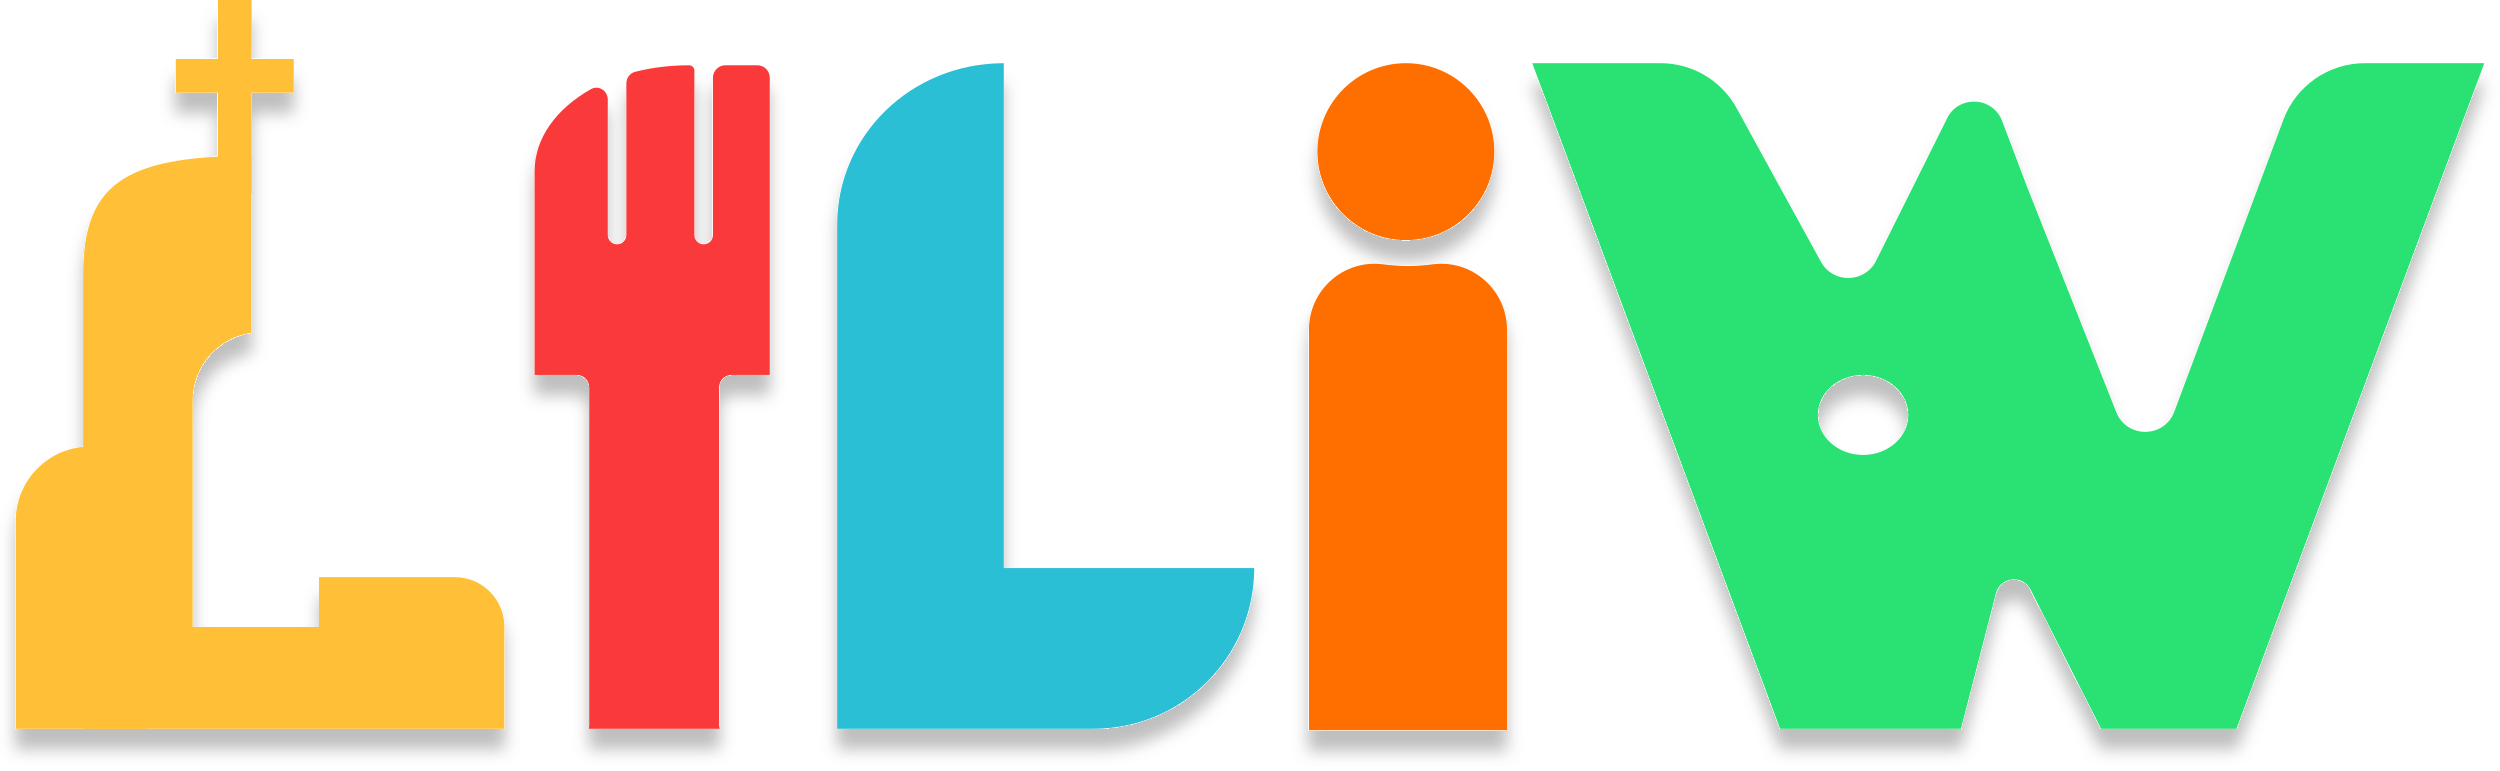
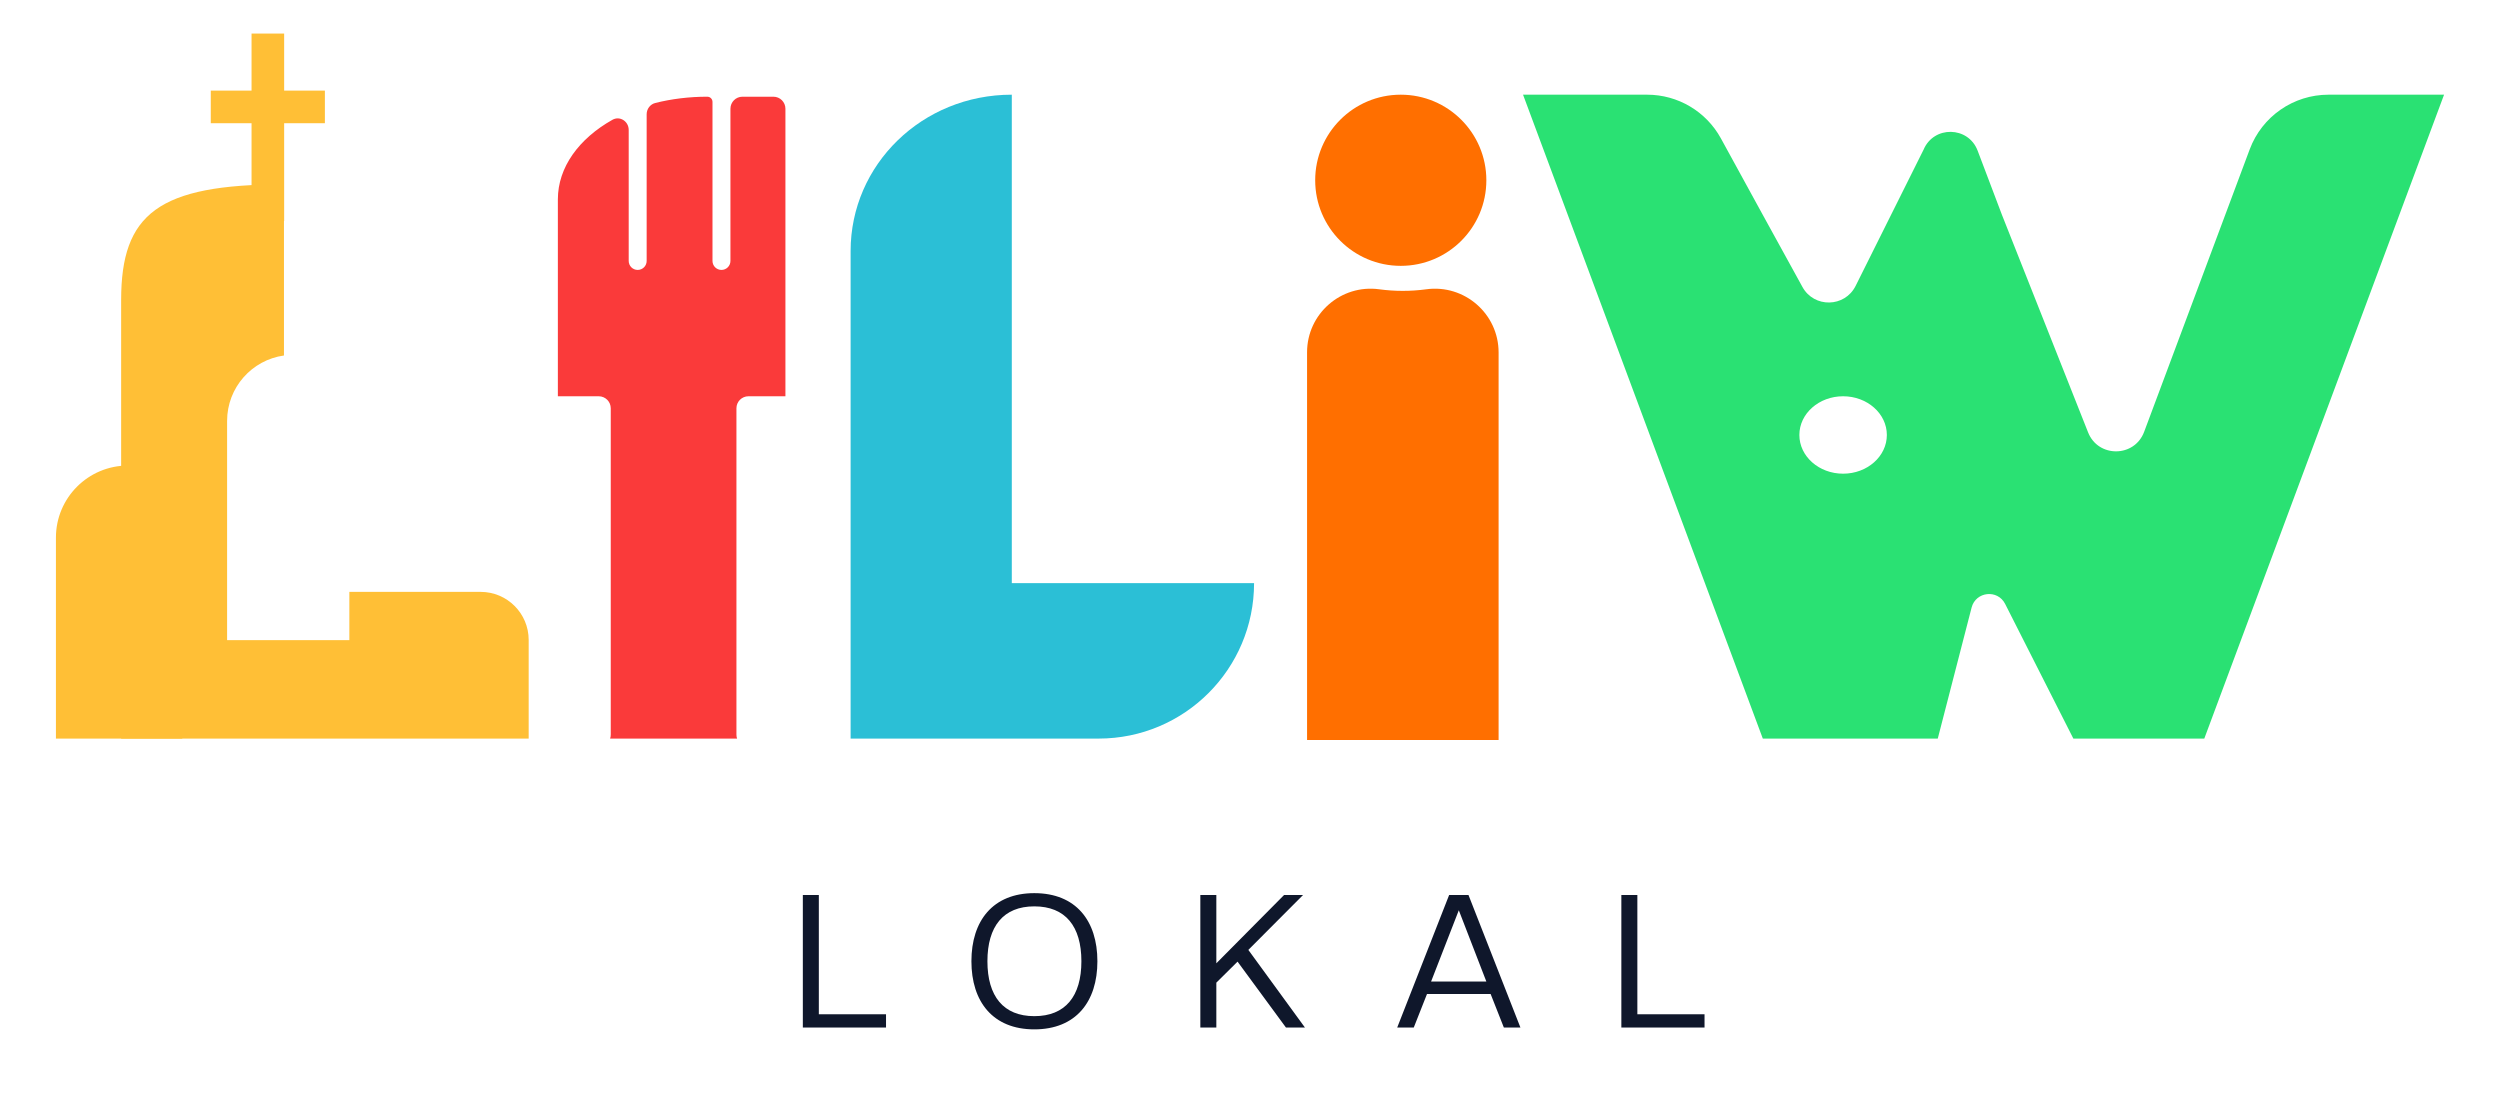
- <svg xmlns="http://www.w3.org/2000/svg" width="493" height="152" viewBox="0 0 493 152" fill="none">
-   <g filter="url(#filter0_d_2025_548)">
-     <path d="M327.456 12.461C333.718 12.461 339.482 15.876 342.49 21.368L351.036 36.968L359.113 51.653C361.492 55.98 367.752 55.854 369.956 51.435L374.273 42.782L379.038 33.229L383.804 23.675C385.879 18.733 392.926 18.857 394.825 23.87L399.787 36.968L417.34 81.296C419.404 86.507 426.804 86.436 428.767 81.185L450.288 23.602C452.793 16.902 459.194 12.461 466.347 12.461H489.904L441.028 143.716H414.337L400.431 116.263C398.9 113.242 394.444 113.725 393.597 117.005L386.698 143.716H351.036L302.16 12.461H327.456ZM367.401 73.934C362.476 73.934 358.483 77.468 358.483 81.826C358.483 86.184 362.476 89.718 367.401 89.718C372.326 89.718 376.319 86.184 376.319 81.826C376.319 77.468 372.326 73.934 367.401 73.934Z" fill="#2AE173" />
-     <path d="M149.35 12.873C150.703 12.873 151.799 13.969 151.799 15.322V73.934H144.262C142.91 73.934 141.813 75.031 141.813 76.383V142.927C141.813 143.203 141.861 143.467 141.945 143.714H116.064C116.148 143.467 116.195 143.203 116.195 142.927V76.383C116.195 75.031 115.098 73.934 113.746 73.934H105.413V33.807C105.413 27.251 109.718 21.413 116.539 17.579C118.066 16.72 119.855 17.898 119.855 19.65V46.351C119.855 47.362 120.674 48.181 121.685 48.181C122.696 48.181 123.515 47.362 123.515 46.351V16.46C123.515 15.38 124.221 14.42 125.268 14.156C128.562 13.326 132.134 12.873 135.879 12.873C136.461 12.873 136.933 13.344 136.933 13.926V46.352C136.933 47.362 137.753 48.181 138.763 48.181C139.773 48.181 140.592 47.361 140.592 46.351V15.322C140.592 13.969 141.689 12.873 143.042 12.873H149.35Z" fill="#FA3A3A" />
-     <path d="M258.132 64.975C258.132 57.12 265.061 51.07 272.843 52.127C276.024 52.56 279.25 52.56 282.43 52.129C290.228 51.071 297.176 57.132 297.176 65.002V144H258.132V64.975Z" fill="#FF6F00" />
-     <circle cx="277.239" cy="29.906" r="17.445" fill="#FF6F00" />
-     <path d="M3.1 102.751C3.1 94.635 9.679 88.057 17.794 88.057H28.852V143.715H3.1V102.751Z" fill="#FFBF36" />
-     <path d="M49.581 65.624C43.032 66.539 37.99 72.162 37.99 78.963V123.644H62.912V113.809H89.668C95.078 113.809 99.464 118.195 99.464 123.605V143.715H16.392V54.326C16.392 36.765 23.944 30.737 49.581 30.737V65.624Z" fill="#FFBF36" />
-     <rect x="42.975" width="6.646" height="38.213" fill="#FFBF36" />
-     <rect x="34.667" y="18.276" width="6.646" height="23.26" transform="rotate(-90 34.6675 18.2761)" fill="#FFBF36" />
-     <path d="M197.948 112.026H247.332C247.332 129.527 233.145 143.715 215.644 143.715H165.091V44.337C165.091 26.711 179.673 12.461 197.948 12.461V112.026Z" fill="#2BBFD6" />
+ <svg xmlns="http://www.w3.org/2000/svg" width="447" height="199" viewBox="0 0 447 199" fill="none">
+   <g>
+     <path d="M294.508 16.93C300.001 16.93 305.056 19.925 307.695 24.742L315.191 38.426L322.275 51.307C324.363 55.102 329.854 54.992 331.787 51.116L335.573 43.526L343.933 26.767C345.753 22.431 351.935 22.54 353.601 26.938L357.953 38.426L373.35 77.308C375.16 81.879 381.652 81.817 383.373 77.211L402.25 26.702C404.447 20.825 410.062 16.93 416.336 16.93H436.998L394.127 132.059H370.716L358.518 107.979C357.175 105.329 353.266 105.754 352.523 108.63L346.472 132.059H315.191L272.32 16.93H294.508ZM329.547 70.852C325.227 70.852 321.726 73.951 321.726 77.773C321.726 81.596 325.227 84.695 329.547 84.695C333.867 84.695 337.369 81.596 337.369 77.773C337.369 73.951 333.867 70.852 329.547 70.852Z" fill="#2AE173" />
+     <path d="M138.285 17.291C139.472 17.291 140.434 18.253 140.434 19.44V70.852H133.822C132.636 70.852 131.674 71.813 131.674 72.999V131.368C131.674 131.61 131.715 131.842 131.789 132.059H109.087C109.161 131.842 109.202 131.61 109.202 131.368V72.999C109.202 71.813 108.24 70.852 107.054 70.852H99.746V35.654C99.746 29.903 103.521 24.783 109.503 21.42C110.843 20.667 112.412 21.7 112.412 23.237V46.657C112.412 47.544 113.13 48.263 114.017 48.263C114.903 48.263 115.622 47.544 115.622 46.657V20.438C115.622 19.491 116.241 18.648 117.159 18.416C120.049 17.688 123.184 17.291 126.47 17.291C126.979 17.291 127.393 17.705 127.393 18.214V46.657C127.393 47.544 128.111 48.263 128.997 48.263C129.883 48.263 130.603 47.544 130.603 46.657V19.44C130.603 18.253 131.564 17.291 132.75 17.291H138.285Z" fill="#FA3A3A" />
+     <path d="M233.703 62.993C233.703 56.103 239.78 50.796 246.607 51.724C249.396 52.103 252.226 52.103 255.016 51.725C261.856 50.797 267.95 56.114 267.95 63.017V132.309H233.703V62.993Z" fill="#FF6F00" />
+     <circle cx="250.458" cy="32.232" r="15.302" fill="#FF6F00" />
+     <path d="M10 96.128C10 89.009 15.771 83.239 22.889 83.239H32.589V132.059H10V96.128Z" fill="#FFBF36" />
+     <path d="M50.773 63.562C45.027 64.364 40.605 69.296 40.605 75.263V114.454H62.464V105.827H85.935C90.68 105.827 94.527 109.674 94.527 114.42V132.06H21.66V53.651C21.66 38.248 28.285 32.961 50.773 32.961V63.562Z" fill="#FFBF36" />
+     <rect x="44.977" y="6" width="5.829" height="33.519" fill="#FFBF36" />
+     <rect x="37.688" y="22.03" width="5.829" height="20.403" transform="rotate(-90 37.6875 22.0305)" fill="#FFBF36" />
+     <path d="M180.91 104.264H224.228C224.227 119.614 211.782 132.058 196.432 132.059H152.09V44.89C152.09 29.43 164.88 16.93 180.91 16.93V104.264Z" fill="#2BBFD6" />
+     <path d="M158.42 183.718H143.547V160.028H146.408V181.356H158.42V183.718ZM184.935 184.051C177.515 184.051 173.689 179.093 173.689 171.873C173.689 164.653 177.515 159.695 184.935 159.695C192.388 159.695 196.215 164.653 196.215 171.873C196.215 179.093 192.388 184.051 184.935 184.051ZM184.935 181.689C190.492 181.689 193.353 178.128 193.353 171.873C193.353 165.618 190.492 162.058 184.935 162.058C179.412 162.058 176.55 165.618 176.55 171.873C176.55 178.128 179.412 181.689 184.935 181.689ZM233.319 183.718H229.925L221.274 171.94L217.481 175.7V183.718H214.62V160.028H217.481V172.239L229.592 160.028H232.986L223.204 169.844L233.319 183.718ZM271.849 183.718H268.887L266.525 177.729H255.146L252.783 183.718H249.822L259.105 160.028H262.566L271.849 183.718ZM265.76 175.5L260.835 162.757L255.878 175.5H265.76ZM304.771 183.718H289.898V160.028H292.76V181.356H304.771V183.718Z" fill="#0F172B" />
  </g>
  <defs>
-     <filter id="filter0_d_2025_548" x="9.77516e-05" y="0" width="493.003" height="151.1" filterUnits="userSpaceOnUse" color-interpolation-filters="sRGB">
-       <feFlood flood-opacity="0" result="BackgroundImageFix" />
-       <feColorMatrix in="SourceAlpha" type="matrix" values="0 0 0 0 0 0 0 0 0 0 0 0 0 0 0 0 0 0 127 0" result="hardAlpha" />
-       <feOffset dy="4" />
-       <feGaussianBlur stdDeviation="1.55" />
-       <feComposite in2="hardAlpha" operator="out" />
-       <feColorMatrix type="matrix" values="0 0 0 0 0.154 0 0 0 0 0.154 0 0 0 0 0.154 0 0 0 0.3 0" />
-       <feBlend mode="normal" in2="BackgroundImageFix" result="effect1_dropShadow_2025_548" />
-       <feBlend mode="normal" in="SourceGraphic" in2="effect1_dropShadow_2025_548" result="shape" />
-     </filter>
-   </defs>
+ 
+ </defs>
</svg>
